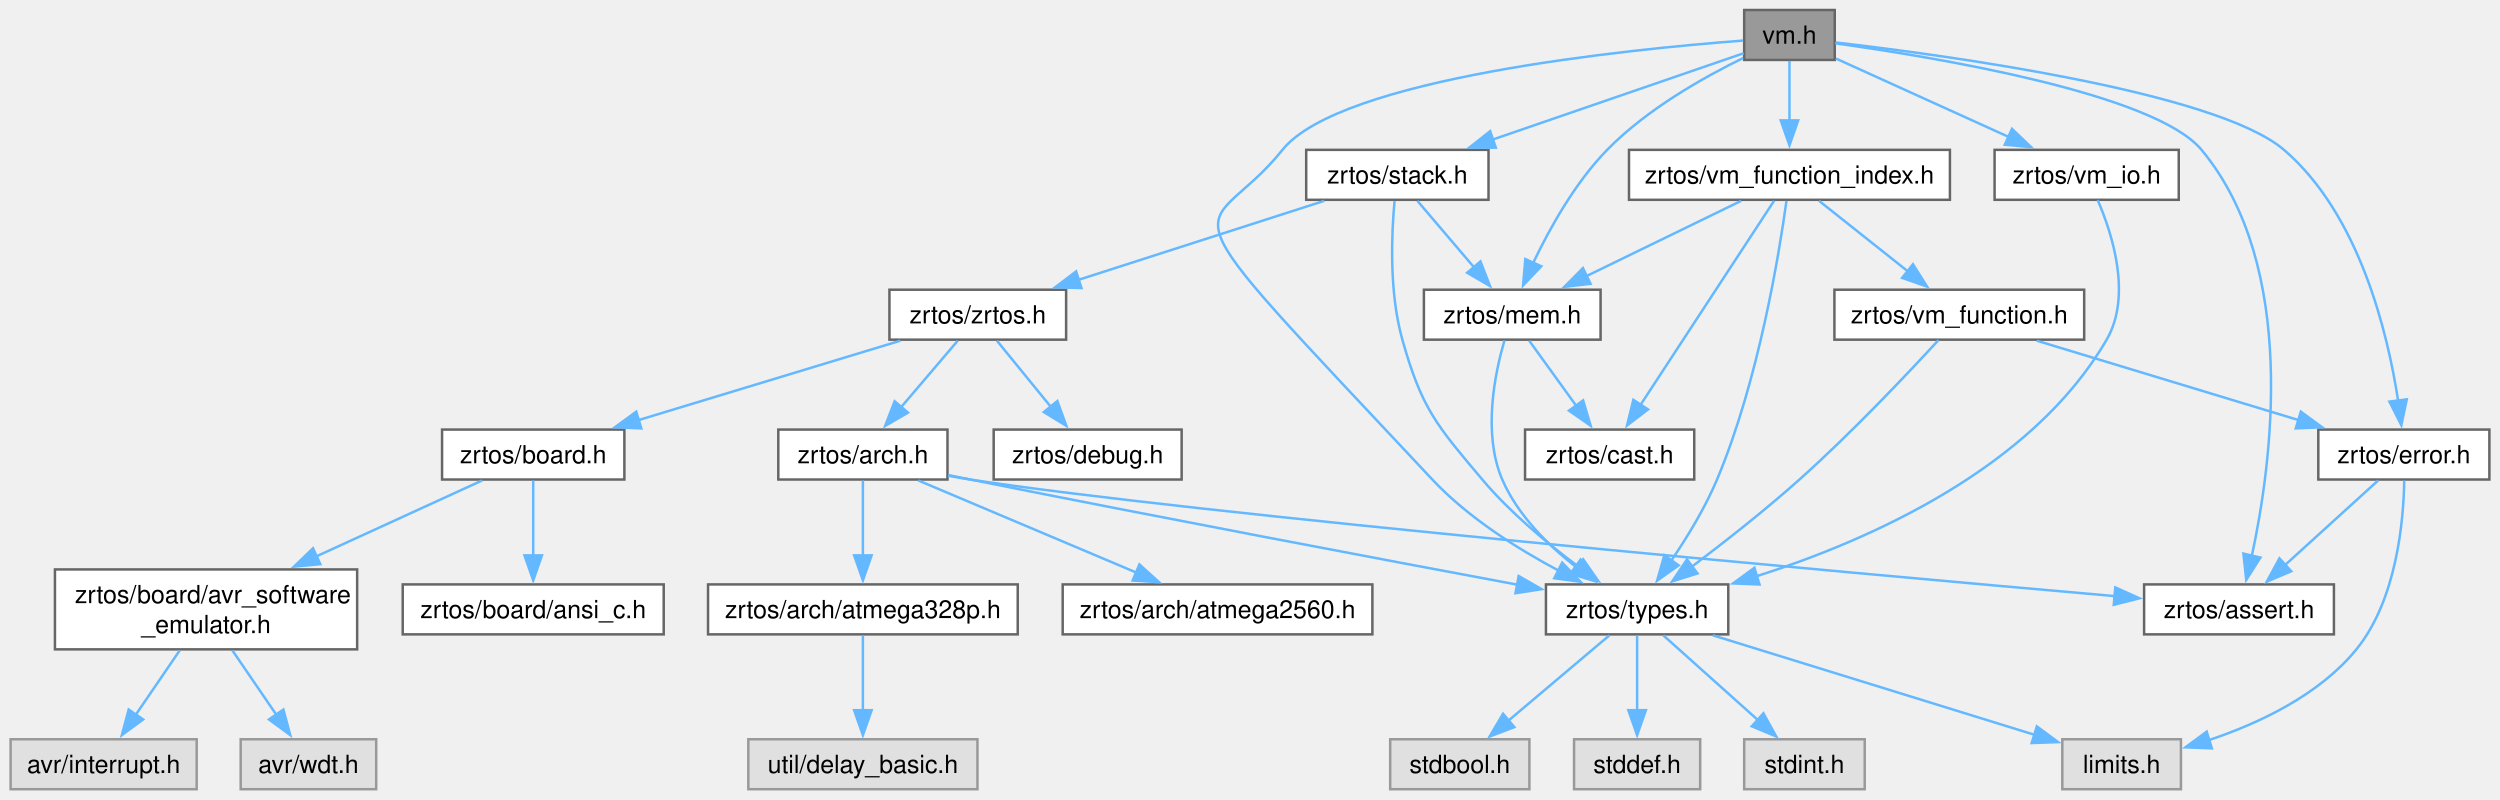
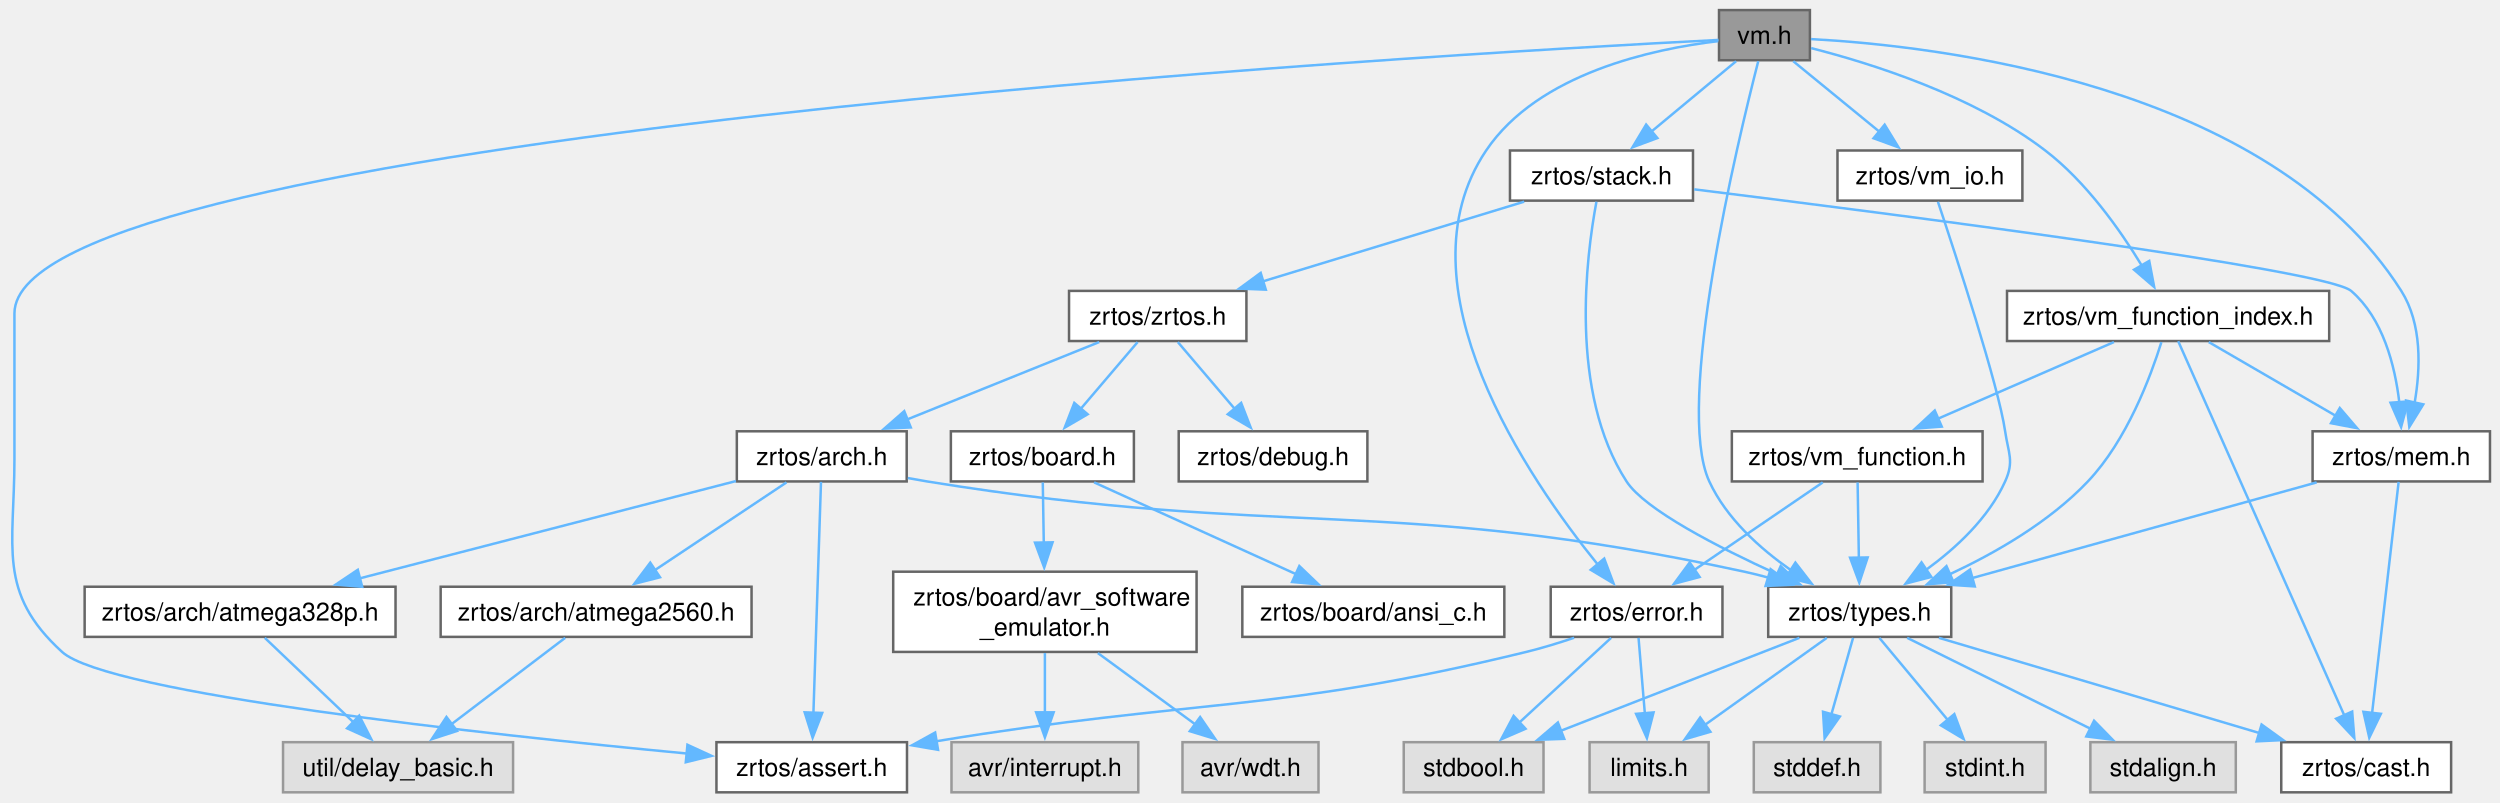
- <svg xmlns="http://www.w3.org/2000/svg" xmlns:xlink="http://www.w3.org/1999/xlink" width="1001pt" height="320pt" viewBox="0.00 0.00 1000.50 320.00">
+ <svg xmlns="http://www.w3.org/2000/svg" xmlns:xlink="http://www.w3.org/1999/xlink" width="997pt" height="320pt" viewBox="0.00 0.00 997.14 320.00">
  <g id="graph0" class="graph" transform="scale(1 1) rotate(0) translate(4 316)">
    <g id="Node000001" class="node">
      <g id="a_Node000001">
        <a xlink:title=" ">
-           <polygon fill="#999999" stroke="#666666" points="730.38,-312 694.12,-312 694.12,-292 730.38,-292 730.38,-312" />
-           <text text-anchor="middle" x="712.25" y="-298.5" font-family="Helvetica,sans-Serif" font-size="10.00">vm.h</text>
+           <polygon fill="#999999" stroke="#666666" points="717.89,-312 681.64,-312 681.64,-292 717.89,-292 717.89,-312" />
+           <text text-anchor="middle" x="699.76" y="-298.5" font-family="Helvetica,sans-Serif" font-size="10.00">vm.h</text>
        </a>
      </g>
    </g>
    <g id="Node000002" class="node">
      <g id="a_Node000002">
        <a xlink:href="types_8h.html" target="_top" xlink:title=" ">
-           <polygon fill="white" stroke="#666666" points="687.75,-82 614.75,-82 614.75,-62 687.75,-62 687.75,-82" />
-           <text text-anchor="middle" x="651.25" y="-68.5" font-family="Helvetica,sans-Serif" font-size="10.00">zrtos/types.h</text>
+           <polygon fill="white" stroke="#666666" points="774.26,-82 701.26,-82 701.26,-62 774.26,-62 774.26,-82" />
+           <text text-anchor="middle" x="737.76" y="-68.5" font-family="Helvetica,sans-Serif" font-size="10.00">zrtos/types.h</text>
        </a>
      </g>
    </g>
    <g id="edge1_Node000001_Node000002" class="edge">
      <g id="a_edge1_Node000001_Node000002">
        <a xlink:title=" ">
-           <path fill="none" stroke="#63b8ff" d="M693.71,-299.76C648.09,-296.3 532.35,-284.79 509.25,-256 477.89,-216.92 454.19,-246.74 569.25,-124 583.59,-108.71 603.48,-96.18 620.09,-87.38" />
-           <polygon fill="#63b8ff" stroke="#63b8ff" points="621.24,-90.72 628.57,-83.07 618.07,-84.47 621.24,-90.72" />
+           <path fill="none" stroke="#63b8ff" d="M697.29,-291.61C689.04,-259.49 663.73,-154.35 677.76,-124 684.55,-109.31 697.89,-97.31 710.27,-88.64" />
+           <polygon fill="#63b8ff" stroke="#63b8ff" points="712.1,-91.62 718.58,-83.24 708.29,-85.75 712.1,-91.62" />
+         </a>
+       </g>
+     </g>
+     <g id="Node000009" class="node">
+       <g id="a_Node000009">
+         <a xlink:href="error_8h.html" target="_top" xlink:title=" ">
+           <polygon fill="white" stroke="#666666" points="683.01,-82 614.51,-82 614.51,-62 683.01,-62 683.01,-82" />
+           <text text-anchor="middle" x="648.76" y="-68.5" font-family="Helvetica,sans-Serif" font-size="10.00">zrtos/error.h</text>
+         </a>
+       </g>
+     </g>
+     <g id="edge8_Node000001_Node000009" class="edge">
+       <g id="a_edge8_Node000001_Node000009">
+         <a xlink:title=" ">
+           <path fill="none" stroke="#63b8ff" d="M681.32,-299.61C655.54,-296.57 609.56,-286.87 588.76,-256 552.56,-202.26 605.55,-125.02 633.44,-90.65" />
+           <polygon fill="#63b8ff" stroke="#63b8ff" points="635.85,-93.23 639.57,-83.31 630.48,-88.74 635.85,-93.23" />
+         </a>
+       </g>
+     </g>
+     <g id="Node000010" class="node">
+       <g id="a_Node000010">
+         <a xlink:href="assert_8h.html" target="_top" xlink:title=" ">
+           <polygon fill="white" stroke="#666666" points="357.76,-20 281.76,-20 281.76,0 357.76,0 357.76,-20" />
+           <text text-anchor="middle" x="319.76" y="-6.5" font-family="Helvetica,sans-Serif" font-size="10.00">zrtos/assert.h</text>
+         </a>
+       </g>
+     </g>
+     <g id="edge32_Node000001_Node000010" class="edge">
+       <g id="a_edge32_Node000001_Node000010">
+         <a xlink:title=" ">
+           <path fill="none" stroke="#63b8ff" d="M681.45,-300.1C571.32,-294.47 1.76,-261.92 1.76,-191 1.76,-191 1.76,-191 1.76,-133 1.76,-97.75 -5.29,-79.75 20.76,-56 38.88,-39.48 189.78,-23.11 270.02,-15.47" />
+           <polygon fill="#63b8ff" stroke="#63b8ff" points="270.19,-18.96 279.81,-14.54 269.53,-12 270.19,-18.96" />
+         </a>
+       </g>
+     </g>
+     <g id="Node000011" class="node">
+       <g id="a_Node000011">
+         <a xlink:href="stack_8h.html" target="_top" xlink:title=" ">
+           <polygon fill="white" stroke="#666666" points="671.26,-256 598.26,-256 598.26,-236 671.26,-236 671.26,-256" />
+           <text text-anchor="middle" x="634.76" y="-242.5" font-family="Helvetica,sans-Serif" font-size="10.00">zrtos/stack.h</text>
+         </a>
+       </g>
+     </g>
+     <g id="edge12_Node000001_Node000011" class="edge">
+       <g id="a_edge12_Node000001_Node000011">
+         <a xlink:title=" ">
+           <path fill="none" stroke="#63b8ff" d="M688.44,-291.59C679.12,-283.85 665.68,-272.69 654.59,-263.47" />
+           <polygon fill="#63b8ff" stroke="#63b8ff" points="657.05,-260.96 647.12,-257.27 652.57,-266.35 657.05,-260.96" />
+         </a>
+       </g>
+     </g>
+     <g id="Node000023" class="node">
+       <g id="a_Node000023">
+         <a xlink:href="mem_8h.html" target="_top" xlink:title=" ">
+           <polygon fill="white" stroke="#666666" points="989.14,-144 918.39,-144 918.39,-124 989.14,-124 989.14,-144" />
+           <text text-anchor="middle" x="953.76" y="-130.5" font-family="Helvetica,sans-Serif" font-size="10.00">zrtos/mem.h</text>
+         </a>
+       </g>
+     </g>
+     <g id="edge31_Node000001_Node000023" class="edge">
+       <g id="a_edge31_Node000001_Node000023">
+         <a xlink:title=" ">
+           <path fill="none" stroke="#63b8ff" d="M718.33,-300.43C767.54,-297.79 901.13,-282.94 953.76,-200 962.1,-186.87 961.46,-169.04 959.09,-155.37" />
+           <polygon fill="#63b8ff" stroke="#63b8ff" points="962.54,-154.74 956.97,-145.73 955.7,-156.25 962.54,-154.74" />
+         </a>
+       </g>
+     </g>
+     <g id="Node000024" class="node">
+       <g id="a_Node000024">
+         <a xlink:href="vm__io_8h.html" target="_top" xlink:title=" ">
+           <polygon fill="white" stroke="#666666" points="802.64,-256 728.89,-256 728.89,-236 802.64,-236 802.64,-256" />
+           <text text-anchor="middle" x="765.76" y="-242.5" font-family="Helvetica,sans-Serif" font-size="10.00">zrtos/vm_io.h</text>
+         </a>
+       </g>
+     </g>
+     <g id="edge33_Node000001_Node000024" class="edge">
+       <g id="a_edge33_Node000001_Node000024">
+         <a xlink:title=" ">
+           <path fill="none" stroke="#63b8ff" d="M711.26,-291.59C720.72,-283.85 734.37,-272.69 745.63,-263.47" />
+           <polygon fill="#63b8ff" stroke="#63b8ff" points="747.7,-266.3 753.23,-257.26 743.27,-260.88 747.7,-266.3" />
+         </a>
+       </g>
+     </g>
+     <g id="Node000025" class="node">
+       <g id="a_Node000025">
+         <a xlink:href="vm__function__index_8h.html" target="_top" xlink:title=" ">
+           <polygon fill="white" stroke="#666666" points="925.01,-200 796.51,-200 796.51,-180 925.01,-180 925.01,-200" />
+           <text text-anchor="middle" x="860.76" y="-186.5" font-family="Helvetica,sans-Serif" font-size="10.00">zrtos/vm_function_index.h</text>
+         </a>
+       </g>
+     </g>
+     <g id="edge35_Node000001_Node000025" class="edge">
+       <g id="a_edge35_Node000001_Node000025">
+         <a xlink:title=" ">
+           <path fill="none" stroke="#63b8ff" d="M718.37,-296.83C741.95,-290.84 782.98,-278.04 811.76,-256 828.04,-243.54 841.6,-224.34 850.3,-210.03" />
+           <polygon fill="#63b8ff" stroke="#63b8ff" points="853.23,-211.95 855.21,-201.54 847.17,-208.45 853.23,-211.95" />
+         </a>
+       </g>
+     </g>
+     <g id="Node000003" class="node">
+       <g id="a_Node000003">
+         <a xlink:title=" ">
+           <polygon fill="#e0e0e0" stroke="#999999" points="611.64,-20 555.89,-20 555.89,0 611.64,0 611.64,-20" />
+           <text text-anchor="middle" x="583.76" y="-6.5" font-family="Helvetica,sans-Serif" font-size="10.00">stdbool.h</text>
+         </a>
+       </g>
+     </g>
+     <g id="edge2_Node000002_Node000003" class="edge">
+       <g id="a_edge2_Node000002_Node000003">
+         <a xlink:title=" ">
+           <path fill="none" stroke="#63b8ff" d="M713.7,-61.62C688.12,-51.66 647.44,-35.81 618.41,-24.5" />
+           <polygon fill="#63b8ff" stroke="#63b8ff" points="619.91,-21.33 609.32,-20.96 617.37,-27.85 619.91,-21.33" />
+         </a>
+       </g>
+     </g>
+     <g id="Node000004" class="node">
+       <g id="a_Node000004">
+         <a xlink:title=" ">
+           <polygon fill="#e0e0e0" stroke="#999999" points="746.01,-20 695.51,-20 695.51,0 746.01,0 746.01,-20" />
+           <text text-anchor="middle" x="720.76" y="-6.5" font-family="Helvetica,sans-Serif" font-size="10.00">stddef.h</text>
+         </a>
+       </g>
+     </g>
+     <g id="edge3_Node000002_Node000004" class="edge">
+       <g id="a_edge3_Node000002_Node000004">
+         <a xlink:title=" ">
+           <path fill="none" stroke="#63b8ff" d="M735.11,-61.62C732.8,-53.48 729.37,-41.39 726.45,-31.07" />
+           <polygon fill="#63b8ff" stroke="#63b8ff" points="729.85,-30.24 723.76,-21.57 723.12,-32.14 729.85,-30.24" />
+         </a>
+       </g>
+     </g>
+     <g id="Node000005" class="node">
+       <g id="a_Node000005">
+         <a xlink:title=" ">
+           <polygon fill="#e0e0e0" stroke="#999999" points="811.89,-20 763.64,-20 763.64,0 811.89,0 811.89,-20" />
+           <text text-anchor="middle" x="787.76" y="-6.5" font-family="Helvetica,sans-Serif" font-size="10.00">stdint.h</text>
+         </a>
+       </g>
+     </g>
+     <g id="edge4_Node000002_Node000005" class="edge">
+       <g id="a_edge4_Node000002_Node000005">
+         <a xlink:title=" ">
+           <path fill="none" stroke="#63b8ff" d="M745.58,-61.62C752.88,-52.86 763.99,-39.53 772.97,-28.75" />
+           <polygon fill="#63b8ff" stroke="#63b8ff" points="775.49,-31.2 779.2,-21.28 770.11,-26.72 775.49,-31.2" />
+         </a>
+       </g>
+     </g>
+     <g id="Node000006" class="node">
+       <g id="a_Node000006">
+         <a xlink:title=" ">
+           <polygon fill="#e0e0e0" stroke="#999999" points="677.51,-20 630.01,-20 630.01,0 677.51,0 677.51,-20" />
+           <text text-anchor="middle" x="653.76" y="-6.5" font-family="Helvetica,sans-Serif" font-size="10.00">limits.h</text>
+         </a>
+       </g>
+     </g>
+     <g id="edge5_Node000002_Node000006" class="edge">
+       <g id="a_edge5_Node000002_Node000006">
+         <a xlink:title=" ">
+           <path fill="none" stroke="#63b8ff" d="M724.64,-61.62C711.57,-52.29 691.27,-37.79 675.74,-26.7" />
+           <polygon fill="#63b8ff" stroke="#63b8ff" points="678.2,-24.15 668.03,-21.19 674.13,-29.85 678.2,-24.15" />
        </a>
      </g>
    </g>
    <g id="Node000007" class="node">
      <g id="a_Node000007">
-         <a xlink:href="error_8h.html" target="_top" xlink:title=" ">
-           <polygon fill="white" stroke="#666666" points="992.5,-144 924,-144 924,-124 992.5,-124 992.5,-144" />
-           <text text-anchor="middle" x="958.25" y="-130.5" font-family="Helvetica,sans-Serif" font-size="10.00">zrtos/error.h</text>
-         </a>
-       </g>
-     </g>
-     <g id="edge6_Node000001_Node000007" class="edge">
-       <g id="a_edge6_Node000001_Node000007">
-         <a xlink:title=" ">
-           <path fill="none" stroke="#63b8ff" d="M730.7,-299.01C774.5,-293.93 883.08,-279.28 910.25,-256 940.48,-230.11 951.83,-182.58 955.97,-155.43" />
-           <polygon fill="#63b8ff" stroke="#63b8ff" points="959.42,-156.11 957.25,-145.74 952.48,-155.2 959.42,-156.11" />
+         <a xlink:title=" ">
+           <polygon fill="#e0e0e0" stroke="#999999" points="887.76,-20 829.76,-20 829.76,0 887.76,0 887.76,-20" />
+           <text text-anchor="middle" x="858.76" y="-6.5" font-family="Helvetica,sans-Serif" font-size="10.00">stdalign.h</text>
+         </a>
+       </g>
+     </g>
+     <g id="edge6_Node000002_Node000007" class="edge">
+       <g id="a_edge6_Node000002_Node000007">
+         <a xlink:title=" ">
+           <path fill="none" stroke="#63b8ff" d="M756.67,-61.62C776.29,-51.89 807.23,-36.55 829.91,-25.31" />
+           <polygon fill="#63b8ff" stroke="#63b8ff" points="831.23,-28.56 838.63,-20.98 828.12,-22.29 831.23,-28.56" />
        </a>
      </g>
    </g>
    <g id="Node000008" class="node">
      <g id="a_Node000008">
-         <a xlink:href="assert_8h.html" target="_top" xlink:title=" ">
-           <polygon fill="white" stroke="#666666" points="930.25,-82 854.25,-82 854.25,-62 930.25,-62 930.25,-82" />
-           <text text-anchor="middle" x="892.25" y="-68.5" font-family="Helvetica,sans-Serif" font-size="10.00">zrtos/assert.h</text>
-         </a>
-       </g>
-     </g>
-     <g id="edge28_Node000001_Node000008" class="edge">
-       <g id="a_edge28_Node000001_Node000008">
-         <a xlink:title=" ">
-           <path fill="none" stroke="#63b8ff" d="M730.63,-298.64C769.59,-293.24 858.42,-278.67 877.25,-256 916.23,-209.07 905.31,-130.05 897.32,-93.13" />
-           <polygon fill="#63b8ff" stroke="#63b8ff" points="900.82,-92.75 895.14,-83.81 894.01,-94.34 900.82,-92.75" />
-         </a>
-       </g>
-     </g>
-     <g id="Node000009" class="node">
-       <g id="a_Node000009">
-         <a xlink:href="stack_8h.html" target="_top" xlink:title=" ">
-           <polygon fill="white" stroke="#666666" points="591.75,-256 518.75,-256 518.75,-236 591.75,-236 591.75,-256" />
-           <text text-anchor="middle" x="555.25" y="-242.5" font-family="Helvetica,sans-Serif" font-size="10.00">zrtos/stack.h</text>
-         </a>
-       </g>
-     </g>
-     <g id="edge9_Node000001_Node000009" class="edge">
-       <g id="a_edge9_Node000001_Node000009">
-         <a xlink:title=" ">
-           <path fill="none" stroke="#63b8ff" d="M693.93,-294.7C669.4,-286.26 625.28,-271.09 593.38,-260.11" />
-           <polygon fill="#63b8ff" stroke="#63b8ff" points="594.68,-256.86 584.09,-256.92 592.41,-263.48 594.68,-256.86" />
+         <a xlink:href="cast_8h.html" target="_top" xlink:title=" ">
+           <polygon fill="white" stroke="#666666" points="973.64,-20 905.89,-20 905.89,0 973.64,0 973.64,-20" />
+           <text text-anchor="middle" x="939.76" y="-6.5" font-family="Helvetica,sans-Serif" font-size="10.00">zrtos/cast.h</text>
+         </a>
+       </g>
+     </g>
+     <g id="edge7_Node000002_Node000008" class="edge">
+       <g id="a_edge7_Node000002_Node000008">
+         <a xlink:title=" ">
+           <path fill="none" stroke="#63b8ff" d="M769.33,-61.62C803.76,-51.4 859.08,-34.97 897.3,-23.61" />
+           <polygon fill="#63b8ff" stroke="#63b8ff" points="898.05,-27.04 906.64,-20.84 896.06,-20.33 898.05,-27.04" />
+         </a>
+       </g>
+     </g>
+     <g id="edge10_Node000009_Node000003" class="edge">
+       <g id="a_edge10_Node000009_Node000003">
+         <a xlink:title=" ">
+           <path fill="none" stroke="#63b8ff" d="M638.61,-61.62C628.82,-52.59 613.79,-38.72 601.94,-27.78" />
+           <polygon fill="#63b8ff" stroke="#63b8ff" points="604.47,-25.35 594.75,-21.14 599.72,-30.49 604.47,-25.35" />
+         </a>
+       </g>
+     </g>
+     <g id="edge9_Node000009_Node000006" class="edge">
+       <g id="a_edge9_Node000009_Node000006">
+         <a xlink:title=" ">
+           <path fill="none" stroke="#63b8ff" d="M649.54,-61.62C650.22,-53.56 651.21,-41.65 652.06,-31.41" />
+           <polygon fill="#63b8ff" stroke="#63b8ff" points="655.53,-31.88 652.88,-21.62 648.56,-31.3 655.53,-31.88" />
+         </a>
+       </g>
+     </g>
+     <g id="edge11_Node000009_Node000010" class="edge">
+       <g id="a_edge11_Node000009_Node000010">
+         <a xlink:title=" ">
+           <path fill="none" stroke="#63b8ff" d="M623.86,-61.65C617.68,-59.57 611.04,-57.53 604.76,-56 504.28,-31.48 474.19,-37.61 369.29,-20.35" />
+           <polygon fill="#63b8ff" stroke="#63b8ff" points="370.15,-16.95 359.71,-18.74 368.99,-23.85 370.15,-16.95" />
+         </a>
+       </g>
+     </g>
+     <g id="edge27_Node000011_Node000002" class="edge">
+       <g id="a_edge27_Node000011_Node000002">
+         <a xlink:title=" ">
+           <path fill="none" stroke="#63b8ff" d="M632.75,-235.57C628.68,-213.86 621.69,-159.54 644.76,-124 652.07,-112.75 681.18,-97.79 704.91,-86.98" />
+           <polygon fill="#63b8ff" stroke="#63b8ff" points="706.24,-90.22 713.95,-82.95 703.39,-83.82 706.24,-90.22" />
+         </a>
+       </g>
+     </g>
+     <g id="Node000012" class="node">
+       <g id="a_Node000012">
+         <a xlink:href="zrtos_8h.html" target="_top" xlink:title=" ">
+           <polygon fill="white" stroke="#666666" points="493.14,-200 422.39,-200 422.39,-180 493.14,-180 493.14,-200" />
+           <text text-anchor="middle" x="457.76" y="-186.5" font-family="Helvetica,sans-Serif" font-size="10.00">zrtos/zrtos.h</text>
+         </a>
+       </g>
+     </g>
+     <g id="edge13_Node000011_Node000012" class="edge">
+       <g id="a_edge13_Node000011_Node000012">
+         <a xlink:title=" ">
+           <path fill="none" stroke="#63b8ff" d="M603.93,-235.59C575.05,-226.78 531.65,-213.54 499.64,-203.78" />
+           <polygon fill="#63b8ff" stroke="#63b8ff" points="500.87,-200.49 490.28,-200.92 498.83,-207.19 500.87,-200.49" />
+         </a>
+       </g>
+     </g>
+     <g id="edge28_Node000011_Node000023" class="edge">
+       <g id="a_edge28_Node000011_Node000023">
+         <a xlink:title=" ">
+           <path fill="none" stroke="#63b8ff" d="M671.75,-240.5C749.56,-230.87 923.89,-208.5 933.76,-200 946.5,-189.04 951.25,-170.18 952.97,-155.59" />
+           <polygon fill="#63b8ff" stroke="#63b8ff" points="956.45,-155.91 953.7,-145.68 949.47,-155.39 956.45,-155.91" />
+         </a>
+       </g>
+     </g>
+     <g id="Node000013" class="node">
+       <g id="a_Node000013">
+         <a xlink:href="debug_8h.html" target="_top" xlink:title=" ">
+           <polygon fill="white" stroke="#666666" points="541.39,-144 466.14,-144 466.14,-124 541.39,-124 541.39,-144" />
+           <text text-anchor="middle" x="503.76" y="-130.5" font-family="Helvetica,sans-Serif" font-size="10.00">zrtos/debug.h</text>
+         </a>
+       </g>
+     </g>
+     <g id="edge14_Node000012_Node000013" class="edge">
+       <g id="a_edge14_Node000012_Node000013">
+         <a xlink:title=" ">
+           <path fill="none" stroke="#63b8ff" d="M465.78,-179.59C472.04,-172.24 480.94,-161.8 488.54,-152.87" />
+           <polygon fill="#63b8ff" stroke="#63b8ff" points="491.04,-155.33 494.86,-145.45 485.71,-150.79 491.04,-155.33" />
+         </a>
+       </g>
+     </g>
+     <g id="Node000014" class="node">
+       <g id="a_Node000014">
+         <a xlink:href="arch_8h.html" target="_top" xlink:title=" ">
+           <polygon fill="white" stroke="#666666" points="357.64,-144 289.89,-144 289.89,-124 357.64,-124 357.64,-144" />
+           <text text-anchor="middle" x="323.76" y="-130.5" font-family="Helvetica,sans-Serif" font-size="10.00">zrtos/arch.h</text>
+         </a>
+       </g>
+     </g>
+     <g id="edge15_Node000012_Node000014" class="edge">
+       <g id="a_edge15_Node000012_Node000014">
+         <a xlink:title=" ">
+           <path fill="none" stroke="#63b8ff" d="M434.42,-179.59C413.22,-171.05 381.7,-158.35 357.71,-148.68" />
+           <polygon fill="#63b8ff" stroke="#63b8ff" points="359.27,-145.54 348.69,-145.05 356.66,-152.03 359.27,-145.54" />
+         </a>
+       </g>
+     </g>
+     <g id="Node000018" class="node">
+       <g id="a_Node000018">
+         <a xlink:href="board_8h.html" target="_top" xlink:title=" ">
+           <polygon fill="white" stroke="#666666" points="448.26,-144 375.26,-144 375.26,-124 448.26,-124 448.26,-144" />
+           <text text-anchor="middle" x="411.76" y="-130.5" font-family="Helvetica,sans-Serif" font-size="10.00">zrtos/board.h</text>
+         </a>
+       </g>
+     </g>
+     <g id="edge22_Node000012_Node000018" class="edge">
+       <g id="a_edge22_Node000012_Node000018">
+         <a xlink:title=" ">
+           <path fill="none" stroke="#63b8ff" d="M449.75,-179.59C443.48,-172.24 434.59,-161.8 426.98,-152.87" />
+           <polygon fill="#63b8ff" stroke="#63b8ff" points="429.81,-150.79 420.66,-145.45 424.49,-155.33 429.81,-150.79" />
+         </a>
+       </g>
+     </g>
+     <g id="edge16_Node000014_Node000002" class="edge">
+       <g id="a_edge16_Node000014_Node000002">
+         <a xlink:title=" ">
+           <path fill="none" stroke="#63b8ff" d="M358.09,-125.35C360.68,-124.86 363.26,-124.41 365.76,-124 509.66,-100.7 549.27,-118.76 691.76,-88 694.92,-87.32 698.16,-86.5 701.4,-85.61" />
+           <polygon fill="#63b8ff" stroke="#63b8ff" points="702.21,-89.02 710.78,-82.79 700.2,-82.32 702.21,-89.02" />
+         </a>
+       </g>
+     </g>
+     <g id="edge17_Node000014_Node000010" class="edge">
+       <g id="a_edge17_Node000014_Node000010">
+         <a xlink:title=" ">
+           <path fill="none" stroke="#63b8ff" d="M323.46,-123.83C322.82,-104.4 321.33,-58.67 320.44,-31.77" />
+           <polygon fill="#63b8ff" stroke="#63b8ff" points="323.94,-31.67 320.12,-21.79 316.95,-31.9 323.94,-31.67" />
+         </a>
+       </g>
+     </g>
+     <g id="Node000015" class="node">
+       <g id="a_Node000015">
+         <a xlink:href="atmega328p_8h.html" target="_top" xlink:title=" ">
+           <polygon fill="white" stroke="#666666" points="153.76,-82 29.76,-82 29.76,-62 153.76,-62 153.76,-82" />
+           <text text-anchor="middle" x="91.76" y="-68.5" font-family="Helvetica,sans-Serif" font-size="10.00">zrtos/arch/atmega328p.h</text>
+         </a>
+       </g>
+     </g>
+     <g id="edge18_Node000014_Node000015" class="edge">
+       <g id="a_edge18_Node000014_Node000015">
+         <a xlink:title=" ">
+           <path fill="none" stroke="#63b8ff" d="M289.53,-124.15C249.79,-113.87 184,-96.85 139.31,-85.3" />
+           <polygon fill="#63b8ff" stroke="#63b8ff" points="140.46,-81.98 129.9,-82.86 138.71,-88.76 140.46,-81.98" />
+         </a>
+       </g>
+     </g>
+     <g id="Node000017" class="node">
+       <g id="a_Node000017">
+         <a xlink:href="atmega2560_8h.html" target="_top" xlink:title=" ">
+           <polygon fill="white" stroke="#666666" points="295.76,-82 171.76,-82 171.76,-62 295.76,-62 295.76,-82" />
+           <text text-anchor="middle" x="233.76" y="-68.5" font-family="Helvetica,sans-Serif" font-size="10.00">zrtos/arch/atmega2560.h</text>
+         </a>
+       </g>
+     </g>
+     <g id="edge20_Node000014_Node000017" class="edge">
+       <g id="a_edge20_Node000014_Node000017">
+         <a xlink:title=" ">
+           <path fill="none" stroke="#63b8ff" d="M309.7,-123.62C295.57,-114.2 273.54,-99.52 256.84,-88.39" />
+           <polygon fill="#63b8ff" stroke="#63b8ff" points="259.25,-85.78 248.99,-83.15 255.36,-91.61 259.25,-85.78" />
+         </a>
+       </g>
+     </g>
+     <g id="Node000016" class="node">
+       <g id="a_Node000016">
+         <a xlink:title=" ">
+           <polygon fill="#e0e0e0" stroke="#999999" points="200.64,-20 108.89,-20 108.89,0 200.64,0 200.64,-20" />
+           <text text-anchor="middle" x="154.76" y="-6.5" font-family="Helvetica,sans-Serif" font-size="10.00">util/delay_basic.h</text>
+         </a>
+       </g>
+     </g>
+     <g id="edge19_Node000015_Node000016" class="edge">
+       <g id="a_edge19_Node000015_Node000016">
+         <a xlink:title=" ">
+           <path fill="none" stroke="#63b8ff" d="M101.61,-61.62C111.09,-52.59 125.66,-38.72 137.15,-27.78" />
+           <polygon fill="#63b8ff" stroke="#63b8ff" points="139.27,-30.59 144.1,-21.16 134.44,-25.52 139.27,-30.59" />
+         </a>
+       </g>
+     </g>
+     <g id="edge21_Node000017_Node000016" class="edge">
+       <g id="a_edge21_Node000017_Node000016">
+         <a xlink:title=" ">
+           <path fill="none" stroke="#63b8ff" d="M221.42,-61.62C209.24,-52.38 190.4,-38.07 175.85,-27.01" />
+           <polygon fill="#63b8ff" stroke="#63b8ff" points="178.31,-24.49 168.23,-21.22 174.07,-30.06 178.31,-24.49" />
+         </a>
+       </g>
+     </g>
+     <g id="Node000019" class="node">
+       <g id="a_Node000019">
+         <a xlink:href="ansi__c_8h.html" target="_top" xlink:title=" ">
+           <polygon fill="white" stroke="#666666" points="596.01,-82 491.51,-82 491.51,-62 596.01,-62 596.01,-82" />
+           <text text-anchor="middle" x="543.76" y="-68.5" font-family="Helvetica,sans-Serif" font-size="10.00">zrtos/board/ansi_c.h</text>
+         </a>
+       </g>
+     </g>
+     <g id="edge23_Node000018_Node000019" class="edge">
+       <g id="a_edge23_Node000018_Node000019">
+         <a xlink:title=" ">
+           <path fill="none" stroke="#63b8ff" d="M432.39,-123.62C453.99,-113.81 488.16,-98.27 512.96,-87" />
+           <polygon fill="#63b8ff" stroke="#63b8ff" points="514.25,-90.26 521.9,-82.94 511.35,-83.89 514.25,-90.26" />
+         </a>
+       </g>
+     </g>
+     <g id="Node000020" class="node">
+       <g id="a_Node000020">
+         <a xlink:href="avr__software__emulator_8h.html" target="_top" xlink:title=" ">
+           <polygon fill="white" stroke="#666666" points="473.26,-88 352.26,-88 352.26,-56 473.26,-56 473.26,-88" />
+           <text text-anchor="start" x="360.26" y="-74.5" font-family="Helvetica,sans-Serif" font-size="10.00">zrtos/board/avr_software</text>
+           <text text-anchor="middle" x="412.76" y="-62.5" font-family="Helvetica,sans-Serif" font-size="10.00">_emulator.h</text>
+         </a>
+       </g>
+     </g>
+     <g id="edge24_Node000018_Node000020" class="edge">
+       <g id="a_edge24_Node000018_Node000020">
+         <a xlink:title=" ">
+           <path fill="none" stroke="#63b8ff" d="M411.92,-123.62C412.03,-117.1 412.18,-108.05 412.32,-99.4" />
+           <polygon fill="#63b8ff" stroke="#63b8ff" points="415.82,-99.71 412.49,-89.65 408.82,-99.59 415.82,-99.71" />
        </a>
      </g>
    </g>
    <g id="Node000021" class="node">
      <g id="a_Node000021">
-         <a xlink:href="mem_8h.html" target="_top" xlink:title=" ">
-           <polygon fill="white" stroke="#666666" points="636.62,-200 565.88,-200 565.88,-180 636.62,-180 636.62,-200" />
-           <text text-anchor="middle" x="601.25" y="-186.5" font-family="Helvetica,sans-Serif" font-size="10.00">zrtos/mem.h</text>
-         </a>
-       </g>
-     </g>
-     <g id="edge27_Node000001_Node000021" class="edge">
-       <g id="a_edge27_Node000001_Node000021">
-         <a xlink:title=" ">
-           <path fill="none" stroke="#63b8ff" d="M693.72,-292.77C677.83,-285.02 655.06,-272.19 639.25,-256 626.4,-242.85 616.21,-224.53 609.62,-210.69" />
-           <polygon fill="#63b8ff" stroke="#63b8ff" points="612.88,-209.4 605.58,-201.72 606.49,-212.27 612.88,-209.4" />
-         </a>
-       </g>
-     </g>
-     <g id="Node000023" class="node">
-       <g id="a_Node000023">
-         <a xlink:href="vm__io_8h.html" target="_top" xlink:title=" ">
-           <polygon fill="white" stroke="#666666" points="868.12,-256 794.38,-256 794.38,-236 868.12,-236 868.12,-256" />
-           <text text-anchor="middle" x="831.25" y="-242.5" font-family="Helvetica,sans-Serif" font-size="10.00">zrtos/vm_io.h</text>
-         </a>
-       </g>
-     </g>
-     <g id="edge29_Node000001_Node000023" class="edge">
-       <g id="a_edge29_Node000001_Node000023">
-         <a xlink:title=" ">
-           <path fill="none" stroke="#63b8ff" d="M730.84,-292.56C749.38,-284.15 778.19,-271.08 800.2,-261.09" />
-           <polygon fill="#63b8ff" stroke="#63b8ff" points="801.35,-264.41 809.01,-257.09 798.45,-258.04 801.35,-264.41" />
-         </a>
-       </g>
-     </g>
-     <g id="Node000024" class="node">
-       <g id="a_Node000024">
-         <a xlink:href="vm__function__index_8h.html" target="_top" xlink:title=" ">
-           <polygon fill="white" stroke="#666666" points="776.5,-256 648,-256 648,-236 776.5,-236 776.5,-256" />
-           <text text-anchor="middle" x="712.25" y="-242.5" font-family="Helvetica,sans-Serif" font-size="10.00">zrtos/vm_function_index.h</text>
-         </a>
-       </g>
-     </g>
-     <g id="edge31_Node000001_Node000024" class="edge">
-       <g id="a_edge31_Node000001_Node000024">
-         <a xlink:title=" ">
-           <path fill="none" stroke="#63b8ff" d="M712.25,-291.59C712.25,-285.01 712.25,-275.96 712.25,-267.73" />
-           <polygon fill="#63b8ff" stroke="#63b8ff" points="715.75,-267.81 712.25,-257.81 708.75,-267.81 715.75,-267.81" />
-         </a>
-       </g>
-     </g>
-     <g id="Node000003" class="node">
-       <g id="a_Node000003">
-         <a xlink:title=" ">
-           <polygon fill="#e0e0e0" stroke="#999999" points="608.12,-20 552.38,-20 552.38,0 608.12,0 608.12,-20" />
-           <text text-anchor="middle" x="580.25" y="-6.5" font-family="Helvetica,sans-Serif" font-size="10.00">stdbool.h</text>
-         </a>
-       </g>
-     </g>
-     <g id="edge2_Node000002_Node000003" class="edge">
-       <g id="a_edge2_Node000002_Node000003">
-         <a xlink:title=" ">
-           <path fill="none" stroke="#63b8ff" d="M640.16,-61.62C629.36,-52.5 612.73,-38.45 599.72,-27.46" />
-           <polygon fill="#63b8ff" stroke="#63b8ff" points="602.09,-24.87 592.19,-21.09 597.57,-30.22 602.09,-24.87" />
-         </a>
-       </g>
-     </g>
-     <g id="Node000004" class="node">
-       <g id="a_Node000004">
-         <a xlink:title=" ">
-           <polygon fill="#e0e0e0" stroke="#999999" points="676.5,-20 626,-20 626,0 676.5,0 676.5,-20" />
-           <text text-anchor="middle" x="651.25" y="-6.5" font-family="Helvetica,sans-Serif" font-size="10.00">stddef.h</text>
-         </a>
-       </g>
-     </g>
-     <g id="edge3_Node000002_Node000004" class="edge">
-       <g id="a_edge3_Node000002_Node000004">
-         <a xlink:title=" ">
-           <path fill="none" stroke="#63b8ff" d="M651.25,-61.62C651.25,-53.56 651.25,-41.65 651.25,-31.41" />
-           <polygon fill="#63b8ff" stroke="#63b8ff" points="654.75,-31.63 651.25,-21.63 647.75,-31.63 654.75,-31.63" />
-         </a>
-       </g>
-     </g>
-     <g id="Node000005" class="node">
-       <g id="a_Node000005">
-         <a xlink:title=" ">
-           <polygon fill="#e0e0e0" stroke="#999999" points="742.38,-20 694.12,-20 694.12,0 742.38,0 742.38,-20" />
-           <text text-anchor="middle" x="718.25" y="-6.5" font-family="Helvetica,sans-Serif" font-size="10.00">stdint.h</text>
-         </a>
-       </g>
-     </g>
-     <g id="edge4_Node000002_Node000005" class="edge">
-       <g id="a_edge4_Node000002_Node000005">
-         <a xlink:title=" ">
-           <path fill="none" stroke="#63b8ff" d="M661.72,-61.62C671.81,-52.59 687.3,-38.72 699.51,-27.78" />
-           <polygon fill="#63b8ff" stroke="#63b8ff" points="701.83,-30.4 706.95,-21.12 697.16,-25.19 701.83,-30.4" />
-         </a>
-       </g>
-     </g>
-     <g id="Node000006" class="node">
-       <g id="a_Node000006">
-         <a xlink:title=" ">
-           <polygon fill="#e0e0e0" stroke="#999999" points="869,-20 821.5,-20 821.5,0 869,0 869,-20" />
-           <text text-anchor="middle" x="845.25" y="-6.5" font-family="Helvetica,sans-Serif" font-size="10.00">limits.h</text>
-         </a>
-       </g>
-     </g>
-     <g id="edge5_Node000002_Node000006" class="edge">
-       <g id="a_edge5_Node000002_Node000006">
-         <a xlink:title=" ">
-           <path fill="none" stroke="#63b8ff" d="M681.56,-61.62C716.52,-50.81 773.89,-33.07 810.59,-21.72" />
-           <polygon fill="#63b8ff" stroke="#63b8ff" points="811.3,-25.16 819.82,-18.86 809.23,-18.48 811.3,-25.16" />
-         </a>
-       </g>
-     </g>
-     <g id="edge7_Node000007_Node000006" class="edge">
-       <g id="a_edge7_Node000007_Node000006">
-         <a xlink:title=" ">
-           <path fill="none" stroke="#63b8ff" d="M958.4,-123.59C958.15,-107.85 955.5,-75.97 939.25,-56 924.38,-37.73 900.33,-26.41 880.28,-19.69" />
-           <polygon fill="#63b8ff" stroke="#63b8ff" points="881.37,-16.36 870.78,-16.77 879.31,-23.05 881.37,-16.36" />
-         </a>
-       </g>
-     </g>
-     <g id="edge8_Node000007_Node000008" class="edge">
-       <g id="a_edge8_Node000007_Node000008">
-         <a xlink:title=" ">
-           <path fill="none" stroke="#63b8ff" d="M947.94,-123.62C938,-114.59 922.74,-100.72 910.71,-89.78" />
-           <polygon fill="#63b8ff" stroke="#63b8ff" points="913.15,-87.27 903.39,-83.13 908.44,-92.45 913.15,-87.27" />
-         </a>
-       </g>
-     </g>
-     <g id="edge23_Node000009_Node000002" class="edge">
-       <g id="a_edge23_Node000009_Node000002">
-         <a xlink:title=" ">
-           <path fill="none" stroke="#63b8ff" d="M554.13,-235.53C552.93,-222.68 551.86,-199.12 557.25,-180 565.03,-152.41 570.77,-145.91 589.25,-124 600.38,-110.8 615.26,-98.44 627.65,-89.19" />
-           <polygon fill="#63b8ff" stroke="#63b8ff" points="629.65,-92.06 635.71,-83.36 625.55,-86.38 629.65,-92.06" />
-         </a>
-       </g>
-     </g>
-     <g id="Node000010" class="node">
-       <g id="a_Node000010">
-         <a xlink:href="zrtos_8h.html" target="_top" xlink:title=" ">
-           <polygon fill="white" stroke="#666666" points="422.62,-200 351.88,-200 351.88,-180 422.62,-180 422.62,-200" />
-           <text text-anchor="middle" x="387.25" y="-186.5" font-family="Helvetica,sans-Serif" font-size="10.00">zrtos/zrtos.h</text>
-         </a>
-       </g>
-     </g>
-     <g id="edge10_Node000009_Node000010" class="edge">
-       <g id="a_edge10_Node000009_Node000010">
-         <a xlink:title=" ">
-           <path fill="none" stroke="#63b8ff" d="M525.99,-235.59C498.69,-226.82 457.74,-213.66 427.4,-203.9" />
-           <polygon fill="#63b8ff" stroke="#63b8ff" points="428.77,-200.67 418.18,-200.94 426.63,-207.33 428.77,-200.67" />
-         </a>
-       </g>
-     </g>
-     <g id="edge24_Node000009_Node000021" class="edge">
-       <g id="a_edge24_Node000009_Node000021">
-         <a xlink:title=" ">
-           <path fill="none" stroke="#63b8ff" d="M563.26,-235.59C569.53,-228.24 578.42,-217.8 586.03,-208.87" />
-           <polygon fill="#63b8ff" stroke="#63b8ff" points="588.53,-211.33 592.35,-201.45 583.2,-206.79 588.53,-211.33" />
-         </a>
-       </g>
-     </g>
-     <g id="Node000011" class="node">
-       <g id="a_Node000011">
-         <a xlink:href="debug_8h.html" target="_top" xlink:title=" ">
-           <polygon fill="white" stroke="#666666" points="468.88,-144 393.62,-144 393.62,-124 468.88,-124 468.88,-144" />
-           <text text-anchor="middle" x="431.25" y="-130.5" font-family="Helvetica,sans-Serif" font-size="10.00">zrtos/debug.h</text>
-         </a>
-       </g>
-     </g>
-     <g id="edge11_Node000010_Node000011" class="edge">
-       <g id="a_edge11_Node000010_Node000011">
-         <a xlink:title=" ">
-           <path fill="none" stroke="#63b8ff" d="M394.91,-179.59C400.84,-172.32 409.24,-162.02 416.46,-153.15" />
-           <polygon fill="#63b8ff" stroke="#63b8ff" points="419.11,-155.43 422.72,-145.47 413.69,-151.01 419.11,-155.43" />
-         </a>
-       </g>
-     </g>
-     <g id="Node000012" class="node">
-       <g id="a_Node000012">
-         <a xlink:href="arch_8h.html" target="_top" xlink:title=" ">
-           <polygon fill="white" stroke="#666666" points="375.12,-144 307.38,-144 307.38,-124 375.12,-124 375.12,-144" />
-           <text text-anchor="middle" x="341.25" y="-130.5" font-family="Helvetica,sans-Serif" font-size="10.00">zrtos/arch.h</text>
-         </a>
-       </g>
-     </g>
-     <g id="edge12_Node000010_Node000012" class="edge">
-       <g id="a_edge12_Node000010_Node000012">
-         <a xlink:title=" ">
-           <path fill="none" stroke="#63b8ff" d="M379.24,-179.59C372.97,-172.24 364.08,-161.8 356.47,-152.87" />
-           <polygon fill="#63b8ff" stroke="#63b8ff" points="359.3,-150.79 350.15,-145.45 353.97,-155.33 359.3,-150.79" />
-         </a>
-       </g>
-     </g>
-     <g id="Node000016" class="node">
-       <g id="a_Node000016">
-         <a xlink:href="board_8h.html" target="_top" xlink:title=" ">
-           <polygon fill="white" stroke="#666666" points="245.75,-144 172.75,-144 172.75,-124 245.75,-124 245.75,-144" />
-           <text text-anchor="middle" x="209.25" y="-130.5" font-family="Helvetica,sans-Serif" font-size="10.00">zrtos/board.h</text>
-         </a>
-       </g>
-     </g>
-     <g id="edge18_Node000010_Node000016" class="edge">
-       <g id="a_edge18_Node000010_Node000016">
-         <a xlink:title=" ">
-           <path fill="none" stroke="#63b8ff" d="M356.24,-179.59C327.2,-170.78 283.55,-157.54 251.36,-147.78" />
-           <polygon fill="#63b8ff" stroke="#63b8ff" points="252.53,-144.47 241.95,-144.92 250.5,-151.17 252.53,-144.47" />
-         </a>
-       </g>
-     </g>
-     <g id="edge13_Node000012_Node000002" class="edge">
-       <g id="a_edge13_Node000012_Node000002">
-         <a xlink:title=" ">
-           <path fill="none" stroke="#63b8ff" d="M375.51,-125.77C378.46,-125.17 381.41,-124.57 384.25,-124 460.77,-108.68 549.84,-91.88 603.32,-81.89" />
-           <polygon fill="#63b8ff" stroke="#63b8ff" points="603.82,-85.36 613.01,-80.09 602.54,-78.48 603.82,-85.36" />
-         </a>
-       </g>
-     </g>
-     <g id="edge14_Node000012_Node000008" class="edge">
-       <g id="a_edge14_Node000012_Node000008">
-         <a xlink:title=" ">
-           <path fill="none" stroke="#63b8ff" d="M375.46,-125.5C378.42,-124.95 381.39,-124.44 384.25,-124 471.83,-110.48 732.54,-86.96 842.48,-77.32" />
-           <polygon fill="#63b8ff" stroke="#63b8ff" points="842.71,-80.81 852.37,-76.45 842.1,-73.84 842.71,-80.81" />
-         </a>
-       </g>
-     </g>
-     <g id="Node000013" class="node">
-       <g id="a_Node000013">
-         <a xlink:href="atmega328p_8h.html" target="_top" xlink:title=" ">
-           <polygon fill="white" stroke="#666666" points="403.25,-82 279.25,-82 279.25,-62 403.25,-62 403.25,-82" />
-           <text text-anchor="middle" x="341.25" y="-68.5" font-family="Helvetica,sans-Serif" font-size="10.00">zrtos/arch/atmega328p.h</text>
-         </a>
-       </g>
-     </g>
-     <g id="edge15_Node000012_Node000013" class="edge">
-       <g id="a_edge15_Node000012_Node000013">
-         <a xlink:title=" ">
-           <path fill="none" stroke="#63b8ff" d="M341.25,-123.62C341.25,-115.56 341.25,-103.65 341.25,-93.41" />
-           <polygon fill="#63b8ff" stroke="#63b8ff" points="344.75,-93.63 341.25,-83.63 337.75,-93.63 344.75,-93.63" />
-         </a>
-       </g>
-     </g>
-     <g id="Node000015" class="node">
-       <g id="a_Node000015">
-         <a xlink:href="atmega2560_8h.html" target="_top" xlink:title=" ">
-           <polygon fill="white" stroke="#666666" points="545.25,-82 421.25,-82 421.25,-62 545.25,-62 545.25,-82" />
-           <text text-anchor="middle" x="483.25" y="-68.5" font-family="Helvetica,sans-Serif" font-size="10.00">zrtos/arch/atmega2560.h</text>
-         </a>
-       </g>
-     </g>
-     <g id="edge17_Node000012_Node000015" class="edge">
-       <g id="a_edge17_Node000012_Node000015">
-         <a xlink:title=" ">
-           <path fill="none" stroke="#63b8ff" d="M363.44,-123.62C386.88,-113.72 424.1,-97.99 450.83,-86.7" />
-           <polygon fill="#63b8ff" stroke="#63b8ff" points="451.97,-90.01 459.82,-82.9 449.25,-83.57 451.97,-90.01" />
-         </a>
-       </g>
-     </g>
-     <g id="Node000014" class="node">
-       <g id="a_Node000014">
-         <a xlink:title=" ">
-           <polygon fill="#e0e0e0" stroke="#999999" points="387.12,-20 295.38,-20 295.38,0 387.12,0 387.12,-20" />
-           <text text-anchor="middle" x="341.25" y="-6.5" font-family="Helvetica,sans-Serif" font-size="10.00">util/delay_basic.h</text>
-         </a>
-       </g>
-     </g>
-     <g id="edge16_Node000013_Node000014" class="edge">
-       <g id="a_edge16_Node000013_Node000014">
-         <a xlink:title=" ">
-           <path fill="none" stroke="#63b8ff" d="M341.25,-61.62C341.25,-53.56 341.25,-41.65 341.25,-31.41" />
-           <polygon fill="#63b8ff" stroke="#63b8ff" points="344.75,-31.63 341.25,-21.63 337.75,-31.63 344.75,-31.63" />
-         </a>
-       </g>
-     </g>
-     <g id="Node000017" class="node">
-       <g id="a_Node000017">
-         <a xlink:href="ansi__c_8h.html" target="_top" xlink:title=" ">
-           <polygon fill="white" stroke="#666666" points="261.5,-82 157,-82 157,-62 261.5,-62 261.5,-82" />
-           <text text-anchor="middle" x="209.25" y="-68.5" font-family="Helvetica,sans-Serif" font-size="10.00">zrtos/board/ansi_c.h</text>
-         </a>
-       </g>
-     </g>
-     <g id="edge19_Node000016_Node000017" class="edge">
-       <g id="a_edge19_Node000016_Node000017">
-         <a xlink:title=" ">
-           <path fill="none" stroke="#63b8ff" d="M209.25,-123.62C209.25,-115.56 209.25,-103.65 209.25,-93.41" />
-           <polygon fill="#63b8ff" stroke="#63b8ff" points="212.75,-93.63 209.25,-83.63 205.75,-93.63 212.75,-93.63" />
-         </a>
-       </g>
-     </g>
-     <g id="Node000018" class="node">
-       <g id="a_Node000018">
-         <a xlink:href="avr__software__emulator_8h.html" target="_top" xlink:title=" ">
-           <polygon fill="white" stroke="#666666" points="138.75,-88 17.75,-88 17.75,-56 138.75,-56 138.75,-88" />
-           <text text-anchor="start" x="25.75" y="-74.5" font-family="Helvetica,sans-Serif" font-size="10.00">zrtos/board/avr_software</text>
-           <text text-anchor="middle" x="78.25" y="-62.5" font-family="Helvetica,sans-Serif" font-size="10.00">_emulator.h</text>
-         </a>
-       </g>
-     </g>
-     <g id="edge20_Node000016_Node000018" class="edge">
-       <g id="a_edge20_Node000016_Node000018">
-         <a xlink:title=" ">
-           <path fill="none" stroke="#63b8ff" d="M188.78,-123.62C171.08,-115.52 144.86,-103.51 122.41,-93.23" />
-           <polygon fill="#63b8ff" stroke="#63b8ff" points="124,-90.1 113.45,-89.12 121.08,-96.47 124,-90.1" />
-         </a>
-       </g>
-     </g>
-     <g id="Node000019" class="node">
-       <g id="a_Node000019">
-         <a xlink:title=" ">
-           <polygon fill="#e0e0e0" stroke="#999999" points="74.5,-20 0,-20 0,0 74.5,0 74.5,-20" />
-           <text text-anchor="middle" x="37.25" y="-6.5" font-family="Helvetica,sans-Serif" font-size="10.00">avr/interrupt.h</text>
-         </a>
-       </g>
-     </g>
-     <g id="edge21_Node000018_Node000019" class="edge">
-       <g id="a_edge21_Node000018_Node000019">
-         <a xlink:title=" ">
-           <path fill="none" stroke="#63b8ff" d="M67.69,-55.55C62.29,-47.65 55.68,-37.97 50,-29.66" />
-           <polygon fill="#63b8ff" stroke="#63b8ff" points="53.06,-27.94 44.53,-21.66 47.28,-31.89 53.06,-27.94" />
-         </a>
-       </g>
-     </g>
-     <g id="Node000020" class="node">
-       <g id="a_Node000020">
-         <a xlink:title=" ">
-           <polygon fill="#e0e0e0" stroke="#999999" points="146.38,-20 92.12,-20 92.12,0 146.38,0 146.38,-20" />
-           <text text-anchor="middle" x="119.25" y="-6.5" font-family="Helvetica,sans-Serif" font-size="10.00">avr/wdt.h</text>
-         </a>
-       </g>
-     </g>
-     <g id="edge22_Node000018_Node000020" class="edge">
-       <g id="a_edge22_Node000018_Node000020">
-         <a xlink:title=" ">
-           <path fill="none" stroke="#63b8ff" d="M88.81,-55.55C94.21,-47.65 100.82,-37.97 106.5,-29.66" />
-           <polygon fill="#63b8ff" stroke="#63b8ff" points="109.22,-31.89 111.97,-21.66 103.44,-27.94 109.22,-31.89" />
-         </a>
-       </g>
-     </g>
-     <g id="edge25_Node000021_Node000002" class="edge">
-       <g id="a_edge25_Node000021_Node000002">
-         <a xlink:title=" ">
-           <path fill="none" stroke="#63b8ff" d="M598.14,-179.72C594.33,-166.69 589.28,-142.48 597.25,-124 603.35,-109.85 615.53,-97.79 626.78,-88.96" />
-           <polygon fill="#63b8ff" stroke="#63b8ff" points="628.62,-91.95 634.63,-83.22 624.49,-86.29 628.62,-91.95" />
+         <a xlink:title=" ">
+           <polygon fill="#e0e0e0" stroke="#999999" points="450.01,-20 375.51,-20 375.51,0 450.01,0 450.01,-20" />
+           <text text-anchor="middle" x="412.76" y="-6.5" font-family="Helvetica,sans-Serif" font-size="10.00">avr/interrupt.h</text>
+         </a>
+       </g>
+     </g>
+     <g id="edge25_Node000020_Node000021" class="edge">
+       <g id="a_edge25_Node000020_Node000021">
+         <a xlink:title=" ">
+           <path fill="none" stroke="#63b8ff" d="M412.76,-55.55C412.76,-48.34 412.76,-39.66 412.76,-31.88" />
+           <polygon fill="#63b8ff" stroke="#63b8ff" points="416.26,-31.92 412.76,-21.92 409.26,-31.92 416.26,-31.92" />
        </a>
      </g>
    </g>
    <g id="Node000022" class="node">
      <g id="a_Node000022">
-         <a xlink:href="cast_8h.html" target="_top" xlink:title=" ">
-           <polygon fill="white" stroke="#666666" points="674.12,-144 606.38,-144 606.38,-124 674.12,-124 674.12,-144" />
-           <text text-anchor="middle" x="640.25" y="-130.5" font-family="Helvetica,sans-Serif" font-size="10.00">zrtos/cast.h</text>
-         </a>
-       </g>
-     </g>
-     <g id="edge26_Node000021_Node000022" class="edge">
-       <g id="a_edge26_Node000021_Node000022">
-         <a xlink:title=" ">
-           <path fill="none" stroke="#63b8ff" d="M608.04,-179.59C613.24,-172.39 620.58,-162.23 626.94,-153.43" />
-           <polygon fill="#63b8ff" stroke="#63b8ff" points="629.63,-155.68 632.65,-145.53 623.96,-151.58 629.63,-155.68" />
-         </a>
-       </g>
-     </g>
-     <g id="edge30_Node000023_Node000002" class="edge">
-       <g id="a_edge30_Node000023_Node000002">
-         <a xlink:title=" ">
-           <path fill="none" stroke="#63b8ff" d="M835.66,-235.9C841.39,-222.65 849.52,-197.7 839.25,-180 809.3,-128.39 744.1,-99.62 698.95,-85.23" />
-           <polygon fill="#63b8ff" stroke="#63b8ff" points="700.25,-81.97 689.67,-82.4 698.21,-88.66 700.25,-81.97" />
-         </a>
-       </g>
-     </g>
-     <g id="edge32_Node000024_Node000002" class="edge">
-       <g id="a_edge32_Node000024_Node000002">
-         <a xlink:title=" ">
-           <path fill="none" stroke="#63b8ff" d="M711.05,-235.57C708.19,-214.76 699.9,-163.63 683.25,-124 678.48,-112.66 671.34,-100.96 665,-91.64" />
-           <polygon fill="#63b8ff" stroke="#63b8ff" points="667.88,-89.64 659.25,-83.5 662.16,-93.69 667.88,-89.64" />
-         </a>
-       </g>
-     </g>
-     <g id="edge34_Node000024_Node000021" class="edge">
-       <g id="a_edge34_Node000024_Node000021">
-         <a xlink:title=" ">
-           <path fill="none" stroke="#63b8ff" d="M692.92,-235.59C675.83,-227.28 650.65,-215.03 631,-205.47" />
-           <polygon fill="#63b8ff" stroke="#63b8ff" points="632.62,-202.37 622.1,-201.14 629.56,-208.66 632.62,-202.37" />
-         </a>
-       </g>
-     </g>
-     <g id="edge33_Node000024_Node000022" class="edge">
-       <g id="a_edge33_Node000024_Node000022">
-         <a xlink:title=" ">
-           <path fill="none" stroke="#63b8ff" d="M706.11,-235.62C694.26,-217.52 668.04,-177.45 652.49,-153.7" />
-           <polygon fill="#63b8ff" stroke="#63b8ff" points="655.61,-152.07 647.2,-145.62 649.75,-155.91 655.61,-152.07" />
-         </a>
-       </g>
-     </g>
-     <g id="Node000025" class="node">
-       <g id="a_Node000025">
-         <a xlink:href="vm__function_8h.html" target="_top" xlink:title=" ">
-           <polygon fill="white" stroke="#666666" points="830.25,-200 730.25,-200 730.25,-180 830.25,-180 830.25,-200" />
-           <text text-anchor="middle" x="780.25" y="-186.5" font-family="Helvetica,sans-Serif" font-size="10.00">zrtos/vm_function.h</text>
-         </a>
-       </g>
-     </g>
-     <g id="edge35_Node000024_Node000025" class="edge">
-       <g id="a_edge35_Node000024_Node000025">
-         <a xlink:title=" ">
-           <path fill="none" stroke="#63b8ff" d="M724.09,-235.59C733.94,-227.77 748.18,-216.46 759.86,-207.19" />
-           <polygon fill="#63b8ff" stroke="#63b8ff" points="761.7,-210.2 767.36,-201.24 757.35,-204.72 761.7,-210.2" />
+         <a xlink:title=" ">
+           <polygon fill="#e0e0e0" stroke="#999999" points="521.89,-20 467.64,-20 467.64,0 521.89,0 521.89,-20" />
+           <text text-anchor="middle" x="494.76" y="-6.5" font-family="Helvetica,sans-Serif" font-size="10.00">avr/wdt.h</text>
+         </a>
+       </g>
+     </g>
+     <g id="edge26_Node000020_Node000022" class="edge">
+       <g id="a_edge26_Node000020_Node000022">
+         <a xlink:title=" ">
+           <path fill="none" stroke="#63b8ff" d="M433.88,-55.55C445.86,-46.78 460.83,-35.83 472.93,-26.97" />
+           <polygon fill="#63b8ff" stroke="#63b8ff" points="474.68,-30.03 480.68,-21.3 470.55,-24.38 474.68,-30.03" />
+         </a>
+       </g>
+     </g>
+     <g id="edge29_Node000023_Node000002" class="edge">
+       <g id="a_edge29_Node000023_Node000002">
+         <a xlink:title=" ">
+           <path fill="none" stroke="#63b8ff" d="M920.01,-123.62C883.03,-113.35 823.53,-96.82 782.64,-85.47" />
+           <polygon fill="#63b8ff" stroke="#63b8ff" points="783.66,-82.12 773.09,-82.81 781.79,-88.86 783.66,-82.12" />
+         </a>
+       </g>
+     </g>
+     <g id="edge30_Node000023_Node000008" class="edge">
+       <g id="a_edge30_Node000023_Node000008">
+         <a xlink:title=" ">
+           <path fill="none" stroke="#63b8ff" d="M952.71,-123.83C950.47,-104.31 945.19,-58.25 942.1,-31.4" />
+           <polygon fill="#63b8ff" stroke="#63b8ff" points="945.62,-31.32 941,-21.78 938.66,-32.11 945.62,-31.32" />
+         </a>
+       </g>
+     </g>
+     <g id="edge34_Node000024_Node000002" class="edge">
+       <g id="a_edge34_Node000024_Node000002">
+         <a xlink:title=" ">
+           <path fill="none" stroke="#63b8ff" d="M768.96,-235.54C776.13,-214.08 793.12,-162.19 795.76,-144 797.04,-135.2 799.43,-132.1 795.76,-124 789.18,-109.44 776.16,-97.39 764.12,-88.66" />
+           <polygon fill="#63b8ff" stroke="#63b8ff" points="766.32,-85.92 756.07,-83.24 762.41,-91.73 766.32,-85.92" />
        </a>
      </g>
    </g>
    <g id="edge36_Node000025_Node000002" class="edge">
      <g id="a_edge36_Node000025_Node000002">
        <a xlink:title=" ">
-           <path fill="none" stroke="#63b8ff" d="M771.9,-179.81C760,-166.87 737.27,-142.78 716.25,-124 702.44,-111.66 686.03,-98.8 673.15,-89.08" />
-           <polygon fill="#63b8ff" stroke="#63b8ff" points="675.42,-86.4 665.31,-83.22 671.23,-92.01 675.42,-86.4" />
-         </a>
-       </g>
-     </g>
-     <g id="edge37_Node000025_Node000007" class="edge">
-       <g id="a_edge37_Node000025_Node000007">
-         <a xlink:title=" ">
-           <path fill="none" stroke="#63b8ff" d="M811.26,-179.59C840.3,-170.78 883.95,-157.54 916.14,-147.78" />
-           <polygon fill="#63b8ff" stroke="#63b8ff" points="917,-151.17 925.55,-144.92 914.97,-144.47 917,-151.17" />
+           <path fill="none" stroke="#63b8ff" d="M858.09,-179.56C853.83,-165.89 844.34,-140.43 828.76,-124 813.45,-107.85 791.87,-95.45 773.57,-86.93" />
+           <polygon fill="#63b8ff" stroke="#63b8ff" points="775.19,-83.82 764.63,-82.97 772.36,-90.22 775.19,-83.82" />
+         </a>
+       </g>
+     </g>
+     <g id="edge37_Node000025_Node000008" class="edge">
+       <g id="a_edge37_Node000025_Node000008">
+         <a xlink:title=" ">
+           <path fill="none" stroke="#63b8ff" d="M864.79,-179.93C877.04,-152.32 914.07,-68.88 931.07,-30.59" />
+           <polygon fill="#63b8ff" stroke="#63b8ff" points="934.18,-32.21 935.04,-21.65 927.78,-29.37 934.18,-32.21" />
+         </a>
+       </g>
+     </g>
+     <g id="edge38_Node000025_Node000023" class="edge">
+       <g id="a_edge38_Node000025_Node000023">
+         <a xlink:title=" ">
+           <path fill="none" stroke="#63b8ff" d="M876.96,-179.59C891.01,-171.44 911.6,-159.48 927.92,-150" />
+           <polygon fill="#63b8ff" stroke="#63b8ff" points="929.24,-153.29 936.13,-145.24 925.72,-147.23 929.24,-153.29" />
+         </a>
+       </g>
+     </g>
+     <g id="Node000026" class="node">
+       <g id="a_Node000026">
+         <a xlink:href="vm__function_8h.html" target="_top" xlink:title=" ">
+           <polygon fill="white" stroke="#666666" points="786.76,-144 686.76,-144 686.76,-124 786.76,-124 786.76,-144" />
+           <text text-anchor="middle" x="736.76" y="-130.5" font-family="Helvetica,sans-Serif" font-size="10.00">zrtos/vm_function.h</text>
+         </a>
+       </g>
+     </g>
+     <g id="edge39_Node000025_Node000026" class="edge">
+       <g id="a_edge39_Node000025_Node000026">
+         <a xlink:title=" ">
+           <path fill="none" stroke="#63b8ff" d="M839.16,-179.59C819.81,-171.17 791.16,-158.69 769.08,-149.07" />
+           <polygon fill="#63b8ff" stroke="#63b8ff" points="770.48,-145.87 759.92,-145.08 767.69,-152.29 770.48,-145.87" />
+         </a>
+       </g>
+     </g>
+     <g id="edge40_Node000026_Node000002" class="edge">
+       <g id="a_edge40_Node000026_Node000002">
+         <a xlink:title=" ">
+           <path fill="none" stroke="#63b8ff" d="M736.92,-123.62C737.05,-115.56 737.25,-103.65 737.42,-93.41" />
+           <polygon fill="#63b8ff" stroke="#63b8ff" points="740.92,-93.68 737.59,-83.63 733.92,-93.57 740.92,-93.68" />
+         </a>
+       </g>
+     </g>
+     <g id="edge41_Node000026_Node000009" class="edge">
+       <g id="a_edge41_Node000026_Node000009">
+         <a xlink:title=" ">
+           <path fill="none" stroke="#63b8ff" d="M723.01,-123.62C709.32,-114.29 688.06,-99.79 671.79,-88.7" />
+           <polygon fill="#63b8ff" stroke="#63b8ff" points="673.9,-85.9 663.67,-83.16 669.96,-91.69 673.9,-85.9" />
        </a>
      </g>
    </g>
  </g>
</svg>
